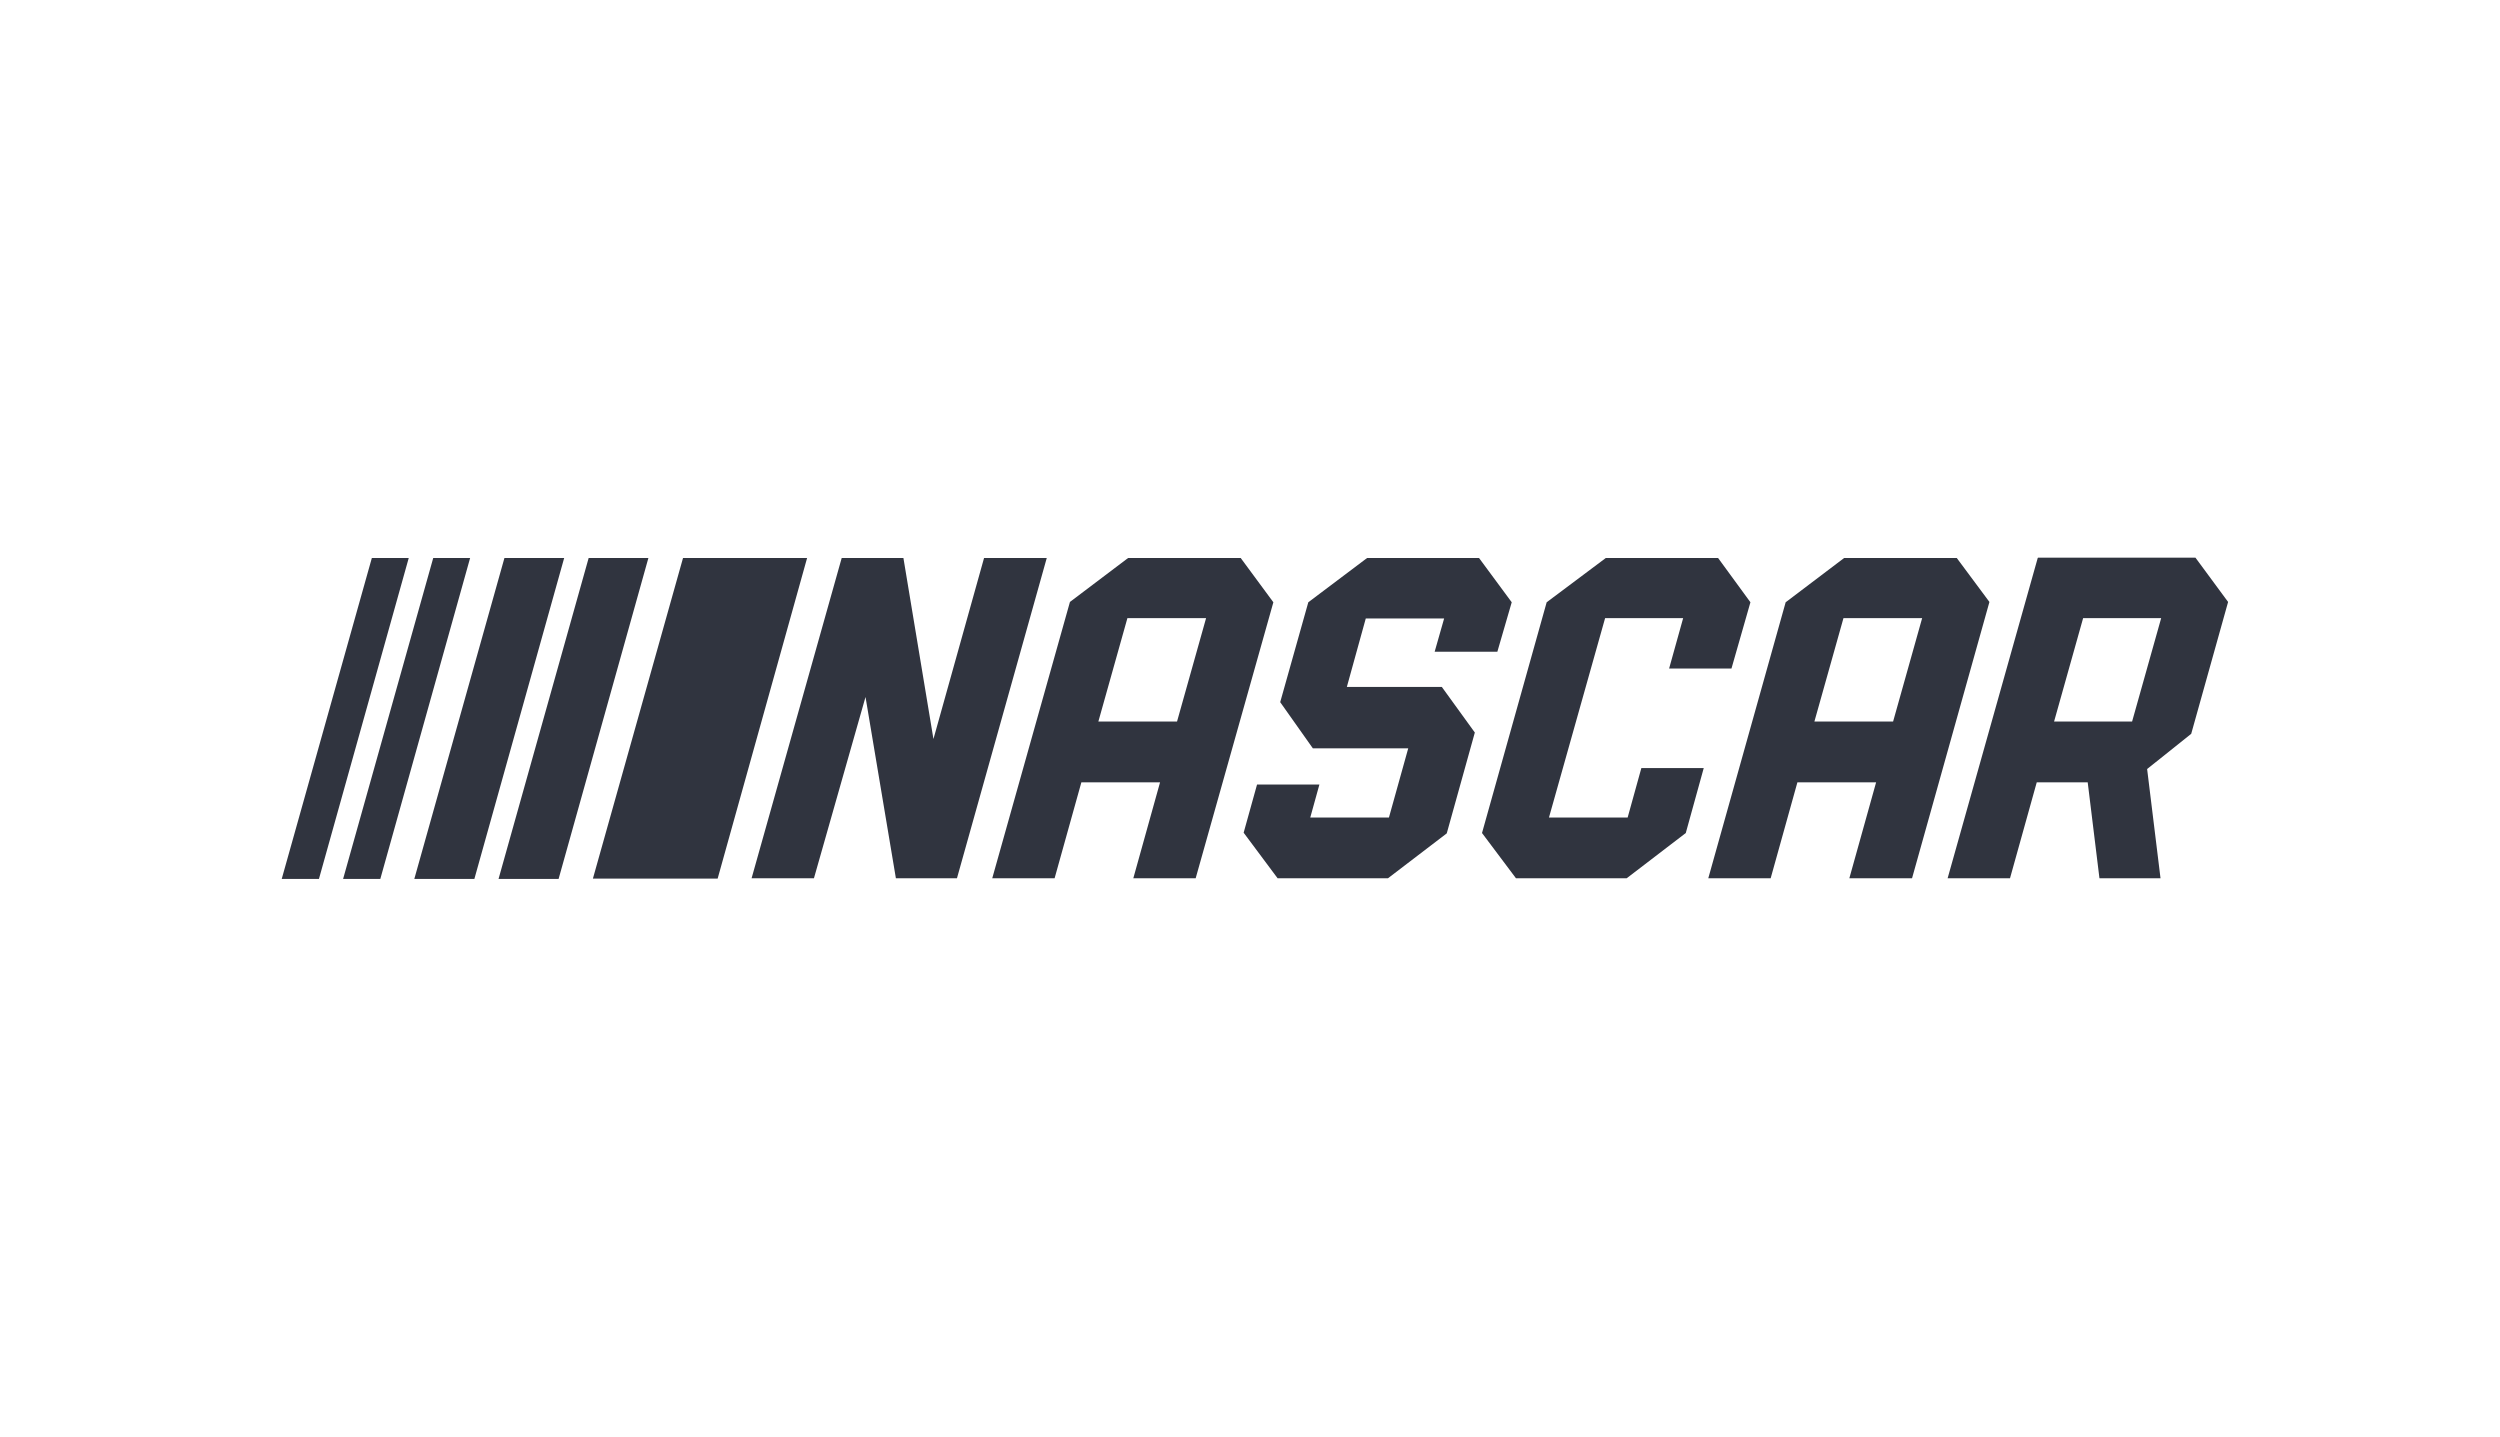
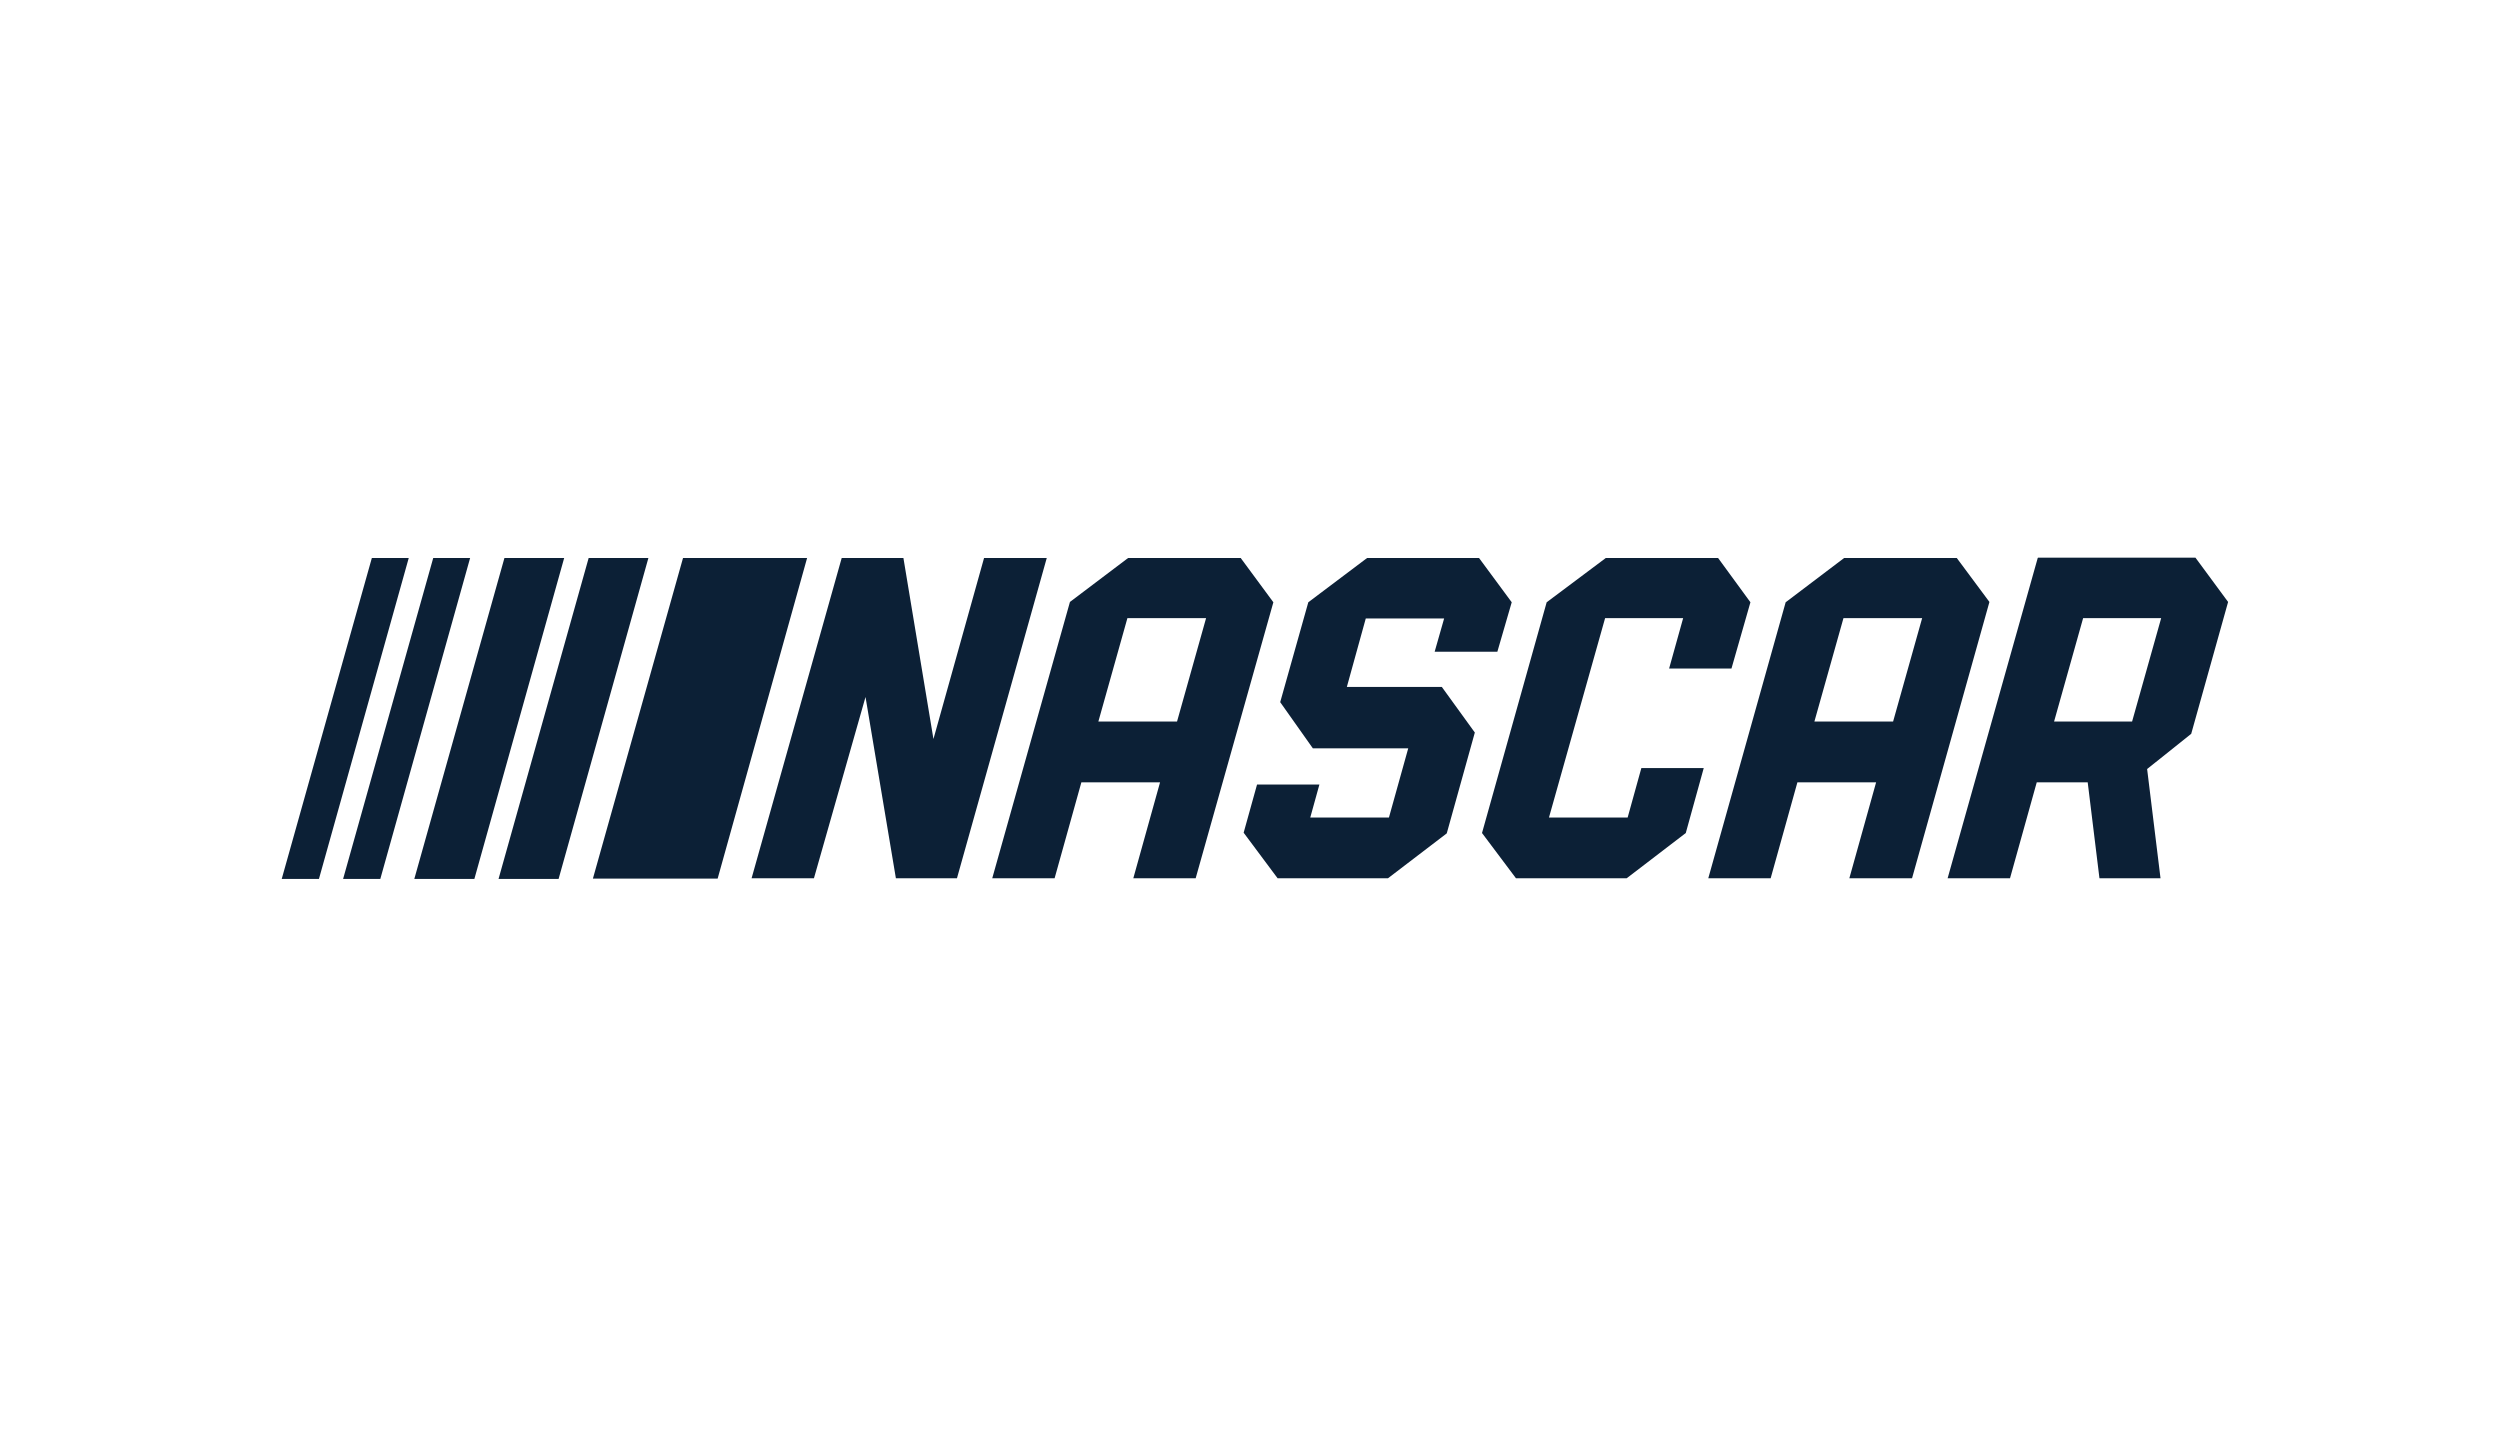
<svg xmlns="http://www.w3.org/2000/svg" width="87" height="50" viewBox="0 0 87 50" fill="none">
-   <path d="M47.574 19.419L45.529 20.959L44.551 24.435L45.688 26.043H49.006L48.335 28.45H45.597L45.915 27.302H43.745L43.279 28.978L44.461 30.564H48.301L50.347 29.001L51.324 25.492L50.176 23.906H46.87L47.529 21.522H50.256L49.926 22.68H52.108L52.608 20.959L51.471 19.419H47.574Z" fill="#30343F" />
-   <path d="M55.881 19.419L53.824 20.959L51.574 28.989L52.756 30.564H56.608L58.665 28.989L59.29 26.729H57.119L56.642 28.45H53.904L55.858 21.51H58.574L58.085 23.265H60.255L60.915 20.959L59.79 19.419H55.881Z" fill="#30343F" />
-   <path d="M72.482 21.51H75.209L74.197 25.109H71.482L72.493 21.51H72.482ZM70.913 19.418L67.777 30.564H69.948L70.879 27.224H72.652L73.061 30.564H75.186L74.72 26.762L76.254 25.537L77.538 20.948L76.402 19.407H70.925L70.913 19.418Z" fill="#30343F" />
-   <path d="M34.245 19.419L32.484 25.717L31.439 19.419H29.291L26.155 30.564H28.325L30.12 24.255L31.177 30.564H33.302L36.427 19.419H34.245Z" fill="#30343F" />
-   <path d="M39.234 21.51H41.972L40.961 25.109H38.223L39.234 21.51ZM39.257 19.419L37.234 20.948L34.53 30.564H36.7L37.632 27.224H40.37L39.439 30.564H41.609L44.313 20.959L43.177 19.419H39.268H39.257Z" fill="#30343F" />
-   <path d="M64.153 21.51H66.891L65.88 25.109H63.141L64.153 21.51ZM64.175 19.419L62.141 20.959L59.448 30.564H61.619L62.55 27.224H65.289L64.357 30.564H66.539L69.232 20.948L68.096 19.419H64.187H64.175Z" fill="#30343F" />
-   <path d="M23.769 19.419L20.633 30.575H24.974L28.087 19.419H23.769Z" fill="#30343F" />
-   <path d="M17.554 19.419L14.418 30.587H16.508L19.633 19.419H17.554Z" fill="#30343F" />
-   <path d="M20.485 19.419L17.349 30.587H19.439L22.564 19.419H20.485Z" fill="#30343F" />
-   <path d="M12.94 19.419L9.804 30.587H11.099L14.224 19.419H12.94Z" fill="#30343F" />
-   <path d="M15.076 19.419L11.94 30.587H13.235L16.36 19.419H15.076Z" fill="#30343F" />
+   <path d="M47.574 19.419L45.529 20.959L44.551 24.435L45.688 26.043H49.006L48.335 28.45H45.597L45.915 27.302H43.745L43.279 28.978L44.461 30.564H48.301L50.347 29.001L51.324 25.492L50.176 23.906H46.87L47.529 21.522H50.256L49.926 22.68H52.108L52.608 20.959L51.471 19.419H47.574Z" fill="#0C2036" />
+   <path d="M55.881 19.419L53.824 20.959L51.574 28.989L52.756 30.564H56.608L58.665 28.989L59.29 26.729H57.119L56.642 28.45H53.904L55.858 21.51H58.574L58.085 23.265H60.255L60.915 20.959L59.79 19.419H55.881Z" fill="#0C2036" />
+   <path d="M72.482 21.51H75.209L74.197 25.109H71.482L72.493 21.51H72.482ZM70.913 19.418L67.777 30.564H69.948L70.879 27.224H72.652L73.061 30.564H75.186L74.72 26.762L76.254 25.537L77.538 20.948L76.402 19.407H70.925L70.913 19.418Z" fill="#0C2036" />
+   <path d="M34.245 19.419L32.484 25.717L31.439 19.419H29.291L26.155 30.564H28.325L30.12 24.255L31.177 30.564H33.302L36.427 19.419H34.245Z" fill="#0C2036" />
+   <path d="M39.234 21.51H41.972L40.961 25.109H38.223L39.234 21.51ZM39.257 19.419L37.234 20.948L34.53 30.564H36.7L37.632 27.224H40.37L39.439 30.564H41.609L44.313 20.959L43.177 19.419H39.268H39.257Z" fill="#0C2036" />
+   <path d="M64.153 21.51H66.891L65.88 25.109H63.141L64.153 21.51ZM64.175 19.419L62.141 20.959L59.448 30.564H61.619L62.55 27.224H65.289L64.357 30.564H66.539L69.232 20.948L68.096 19.419H64.187H64.175Z" fill="#0C2036" />
+   <path d="M23.769 19.419L20.633 30.575H24.974L28.087 19.419H23.769Z" fill="#0C2036" />
+   <path d="M17.554 19.419L14.418 30.587H16.508L19.633 19.419H17.554Z" fill="#0C2036" />
+   <path d="M20.485 19.419L17.349 30.587H19.439L22.564 19.419H20.485Z" fill="#0C2036" />
+   <path d="M12.94 19.419L9.804 30.587H11.099L14.224 19.419H12.94Z" fill="#0C2036" />
+   <path d="M15.076 19.419L11.94 30.587H13.235L16.36 19.419H15.076Z" fill="#0C2036" />
</svg>
